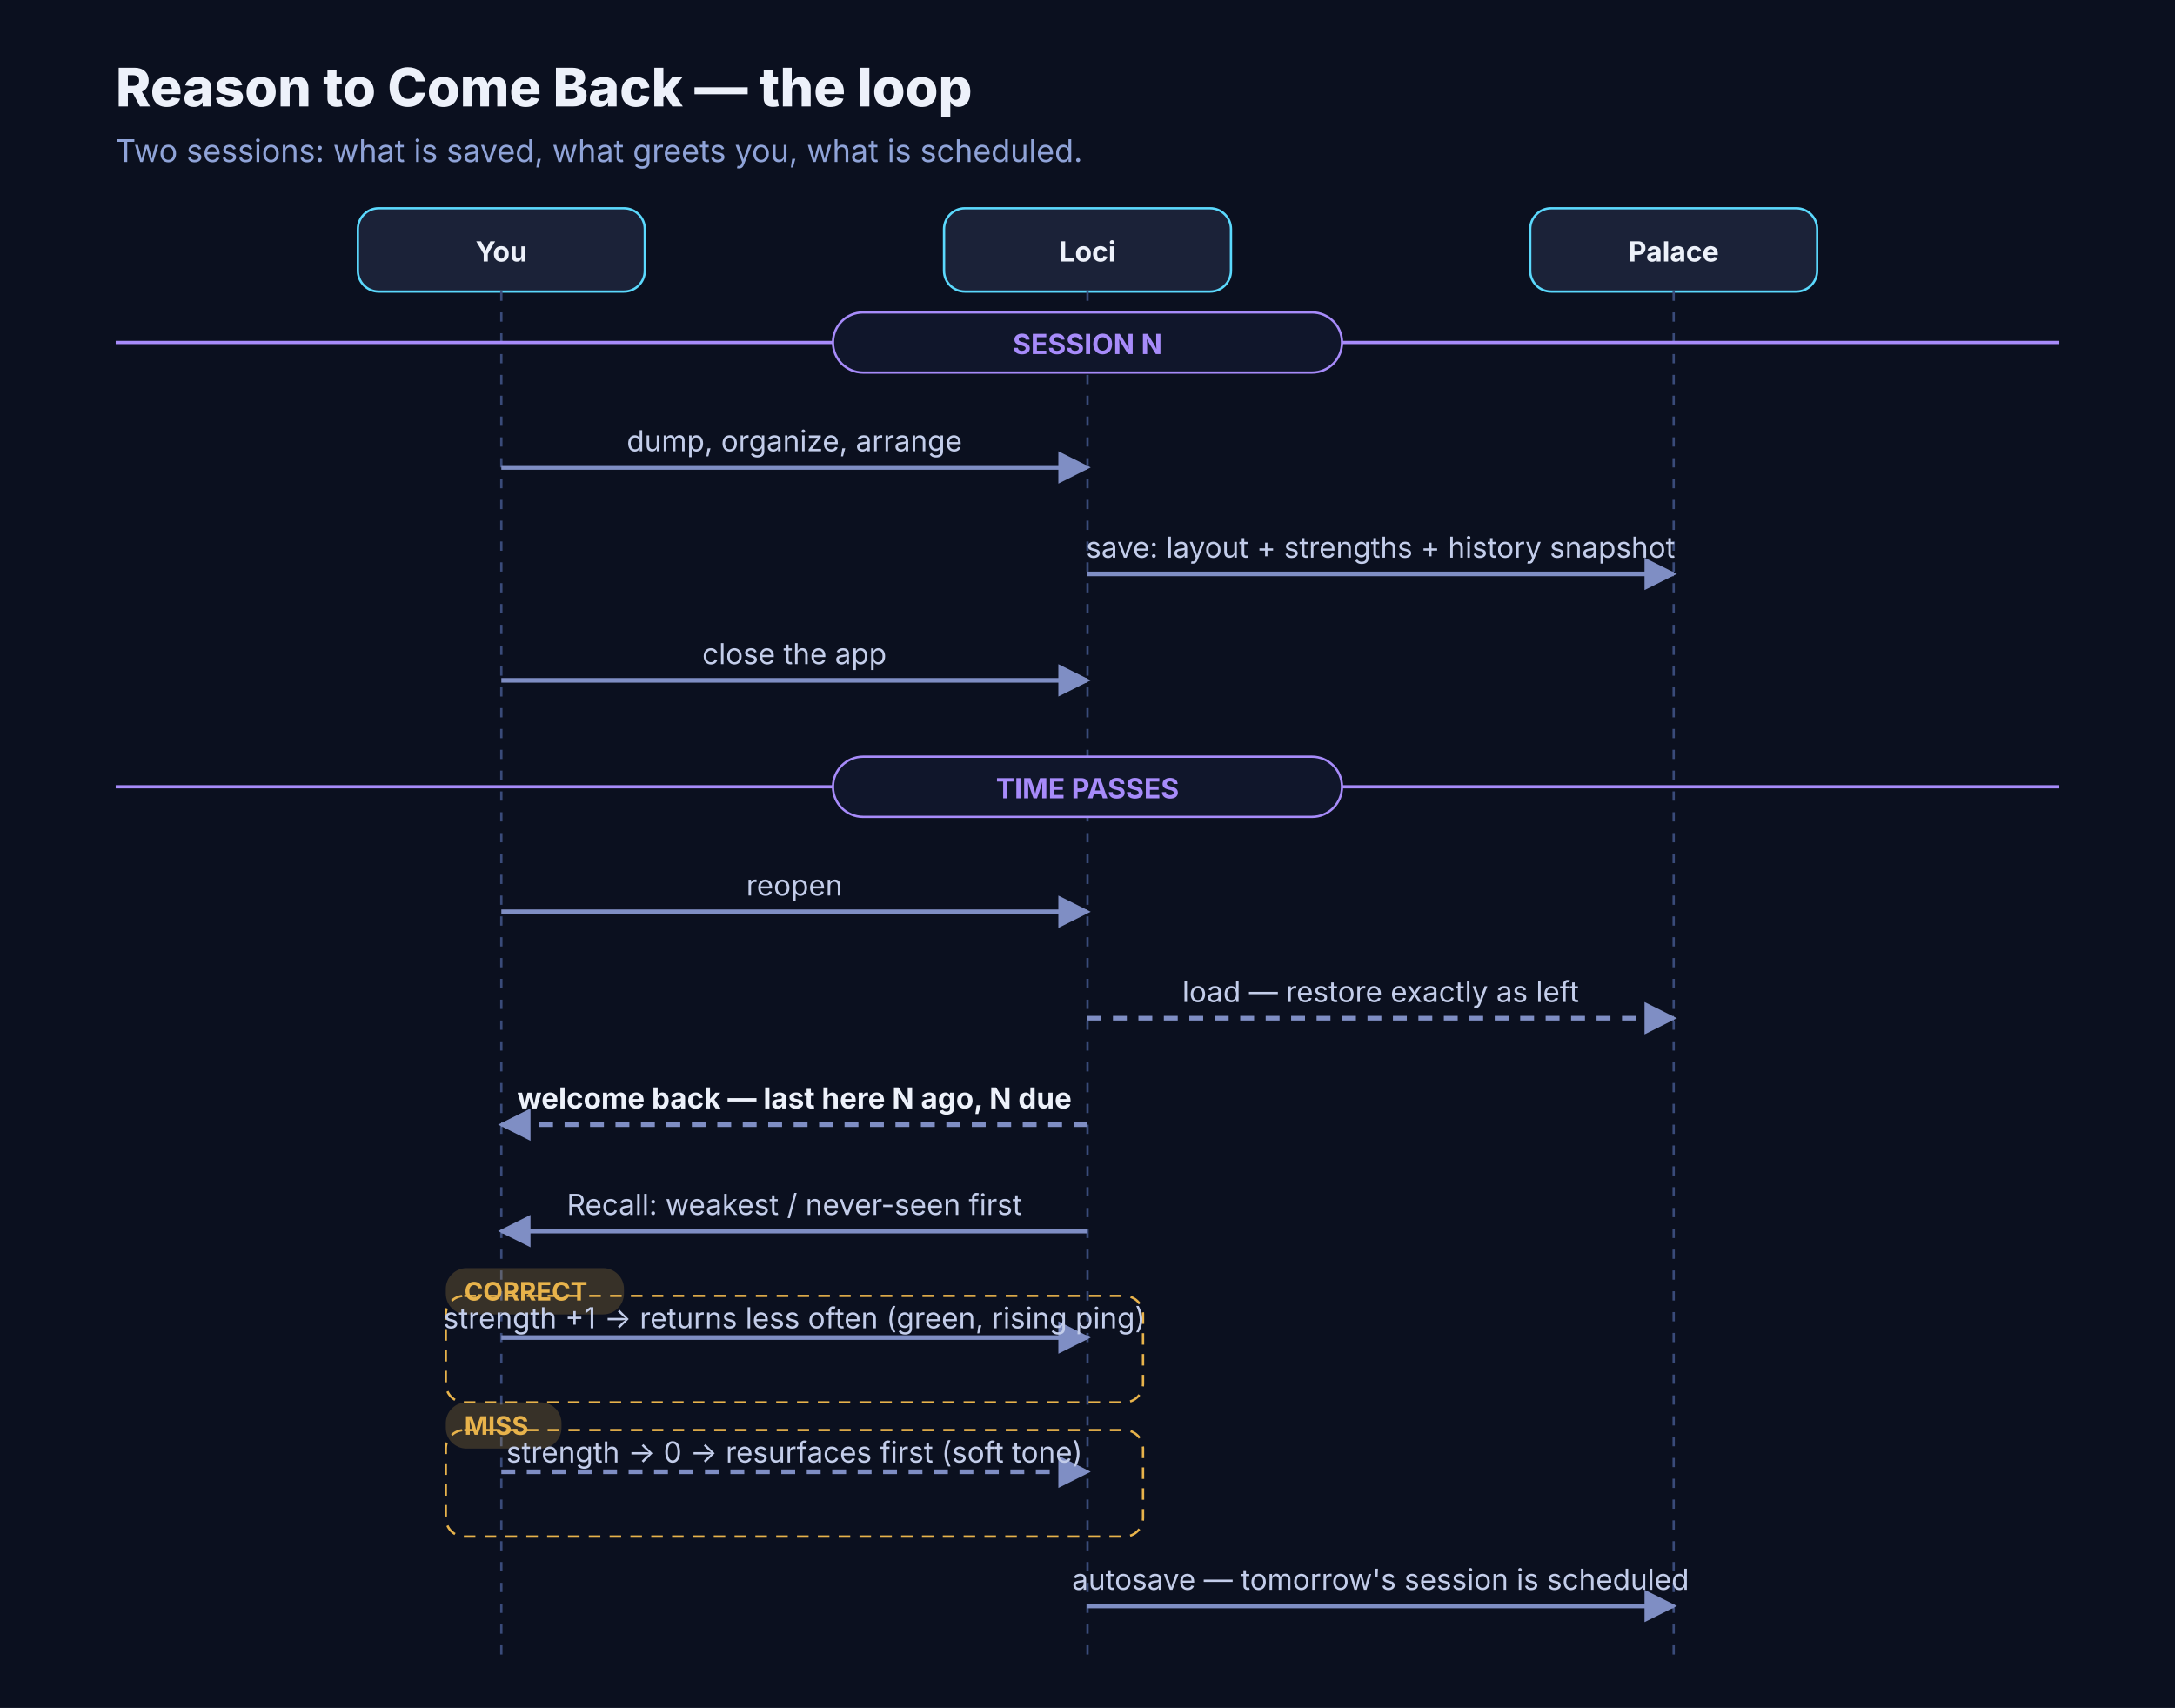
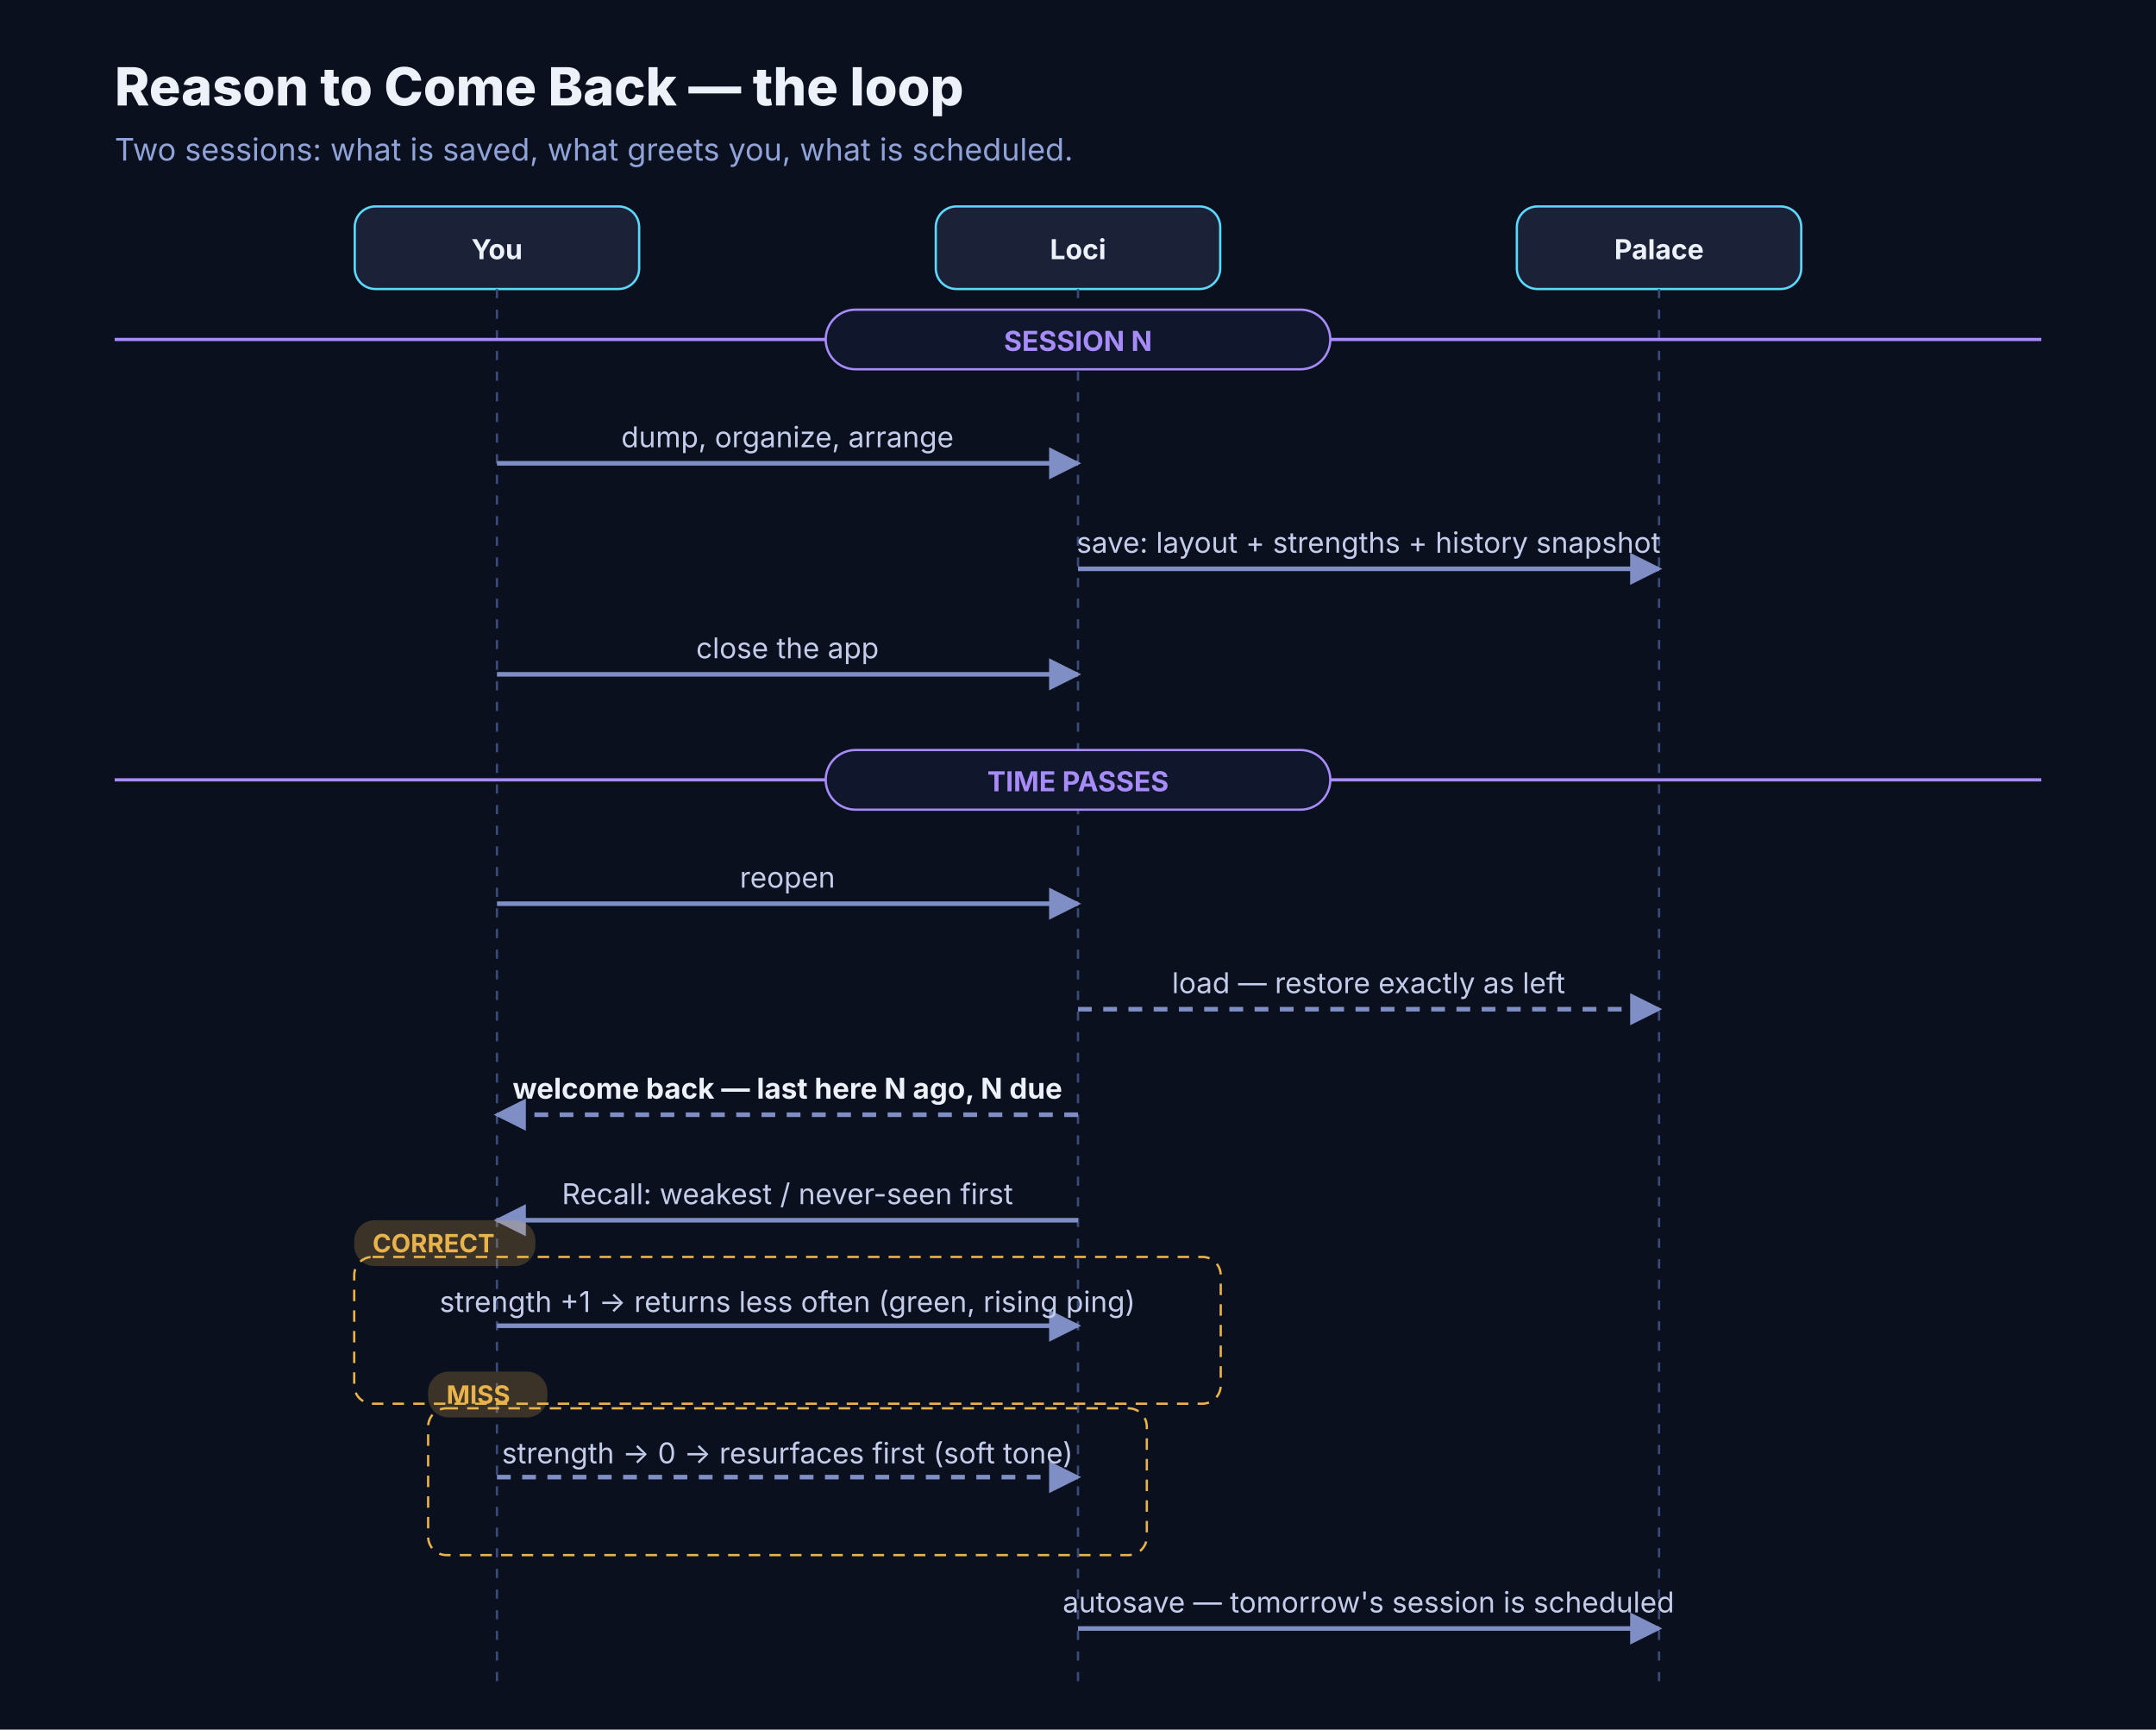
- <svg xmlns="http://www.w3.org/2000/svg" width="940" height="738" viewBox="0 0 940 738" font-family="Inter, system-ui, sans-serif">
+ <svg xmlns="http://www.w3.org/2000/svg" width="940" height="754" viewBox="0 0 940 754" font-family="Inter, system-ui, sans-serif">
  <defs>
    <marker id="arr" viewBox="0 0 10 10" refX="9" refY="5" markerWidth="7" markerHeight="7" orient="auto-start-reverse">
      <path d="M0,0 L10,5 L0,10 z" fill="#7f8ec4" />
    </marker>
  </defs>
-   <rect width="940" height="738" fill="#0b101f" />
+   <rect width="940" height="754" fill="#0b101f" />
  <text x="50" y="46" font-size="23" font-weight="800" fill="#EDF1FA">Reason to Come Back — the loop</text>
  <text x="50" y="70" font-size="13.5" fill="#8fa3d8">Two sessions: what is saved, what greets you, what is scheduled.</text>
-   <rect width="940" height="738" fill="#0b101f" />
+   <rect width="940" height="754" fill="#0b101f" />
  <text x="50" y="46" font-size="23" font-weight="800" fill="#EDF1FA">Reason to Come Back — the loop</text>
  <text x="50" y="70" font-size="13.5" fill="#8fa3d8">Two sessions: what is saved, what greets you, what is scheduled.</text>
  <rect x="154.667" y="90" width="124" height="36" rx="9" fill="#1b2238" stroke="#5bd9fd" />
  <text x="216.667" y="113" font-size="12" font-weight="700" fill="#EDF1FA" text-anchor="middle">You</text>
-   <line x1="216.667" y1="126" x2="216.667" y2="718" stroke="#3a4b7a" stroke-dasharray="4 5" />
+   <line x1="216.667" y1="126" x2="216.667" y2="734" stroke="#3a4b7a" stroke-dasharray="4 5" />
  <rect x="408.0" y="90" width="124" height="36" rx="9" fill="#1b2238" stroke="#5bd9fd" />
  <text x="470.0" y="113" font-size="12" font-weight="700" fill="#EDF1FA" text-anchor="middle">Loci</text>
-   <line x1="470.0" y1="126" x2="470.0" y2="718" stroke="#3a4b7a" stroke-dasharray="4 5" />
+   <line x1="470.0" y1="126" x2="470.0" y2="734" stroke="#3a4b7a" stroke-dasharray="4 5" />
  <rect x="661.333" y="90" width="124" height="36" rx="9" fill="#1b2238" stroke="#5bd9fd" />
  <text x="723.333" y="113" font-size="12" font-weight="700" fill="#EDF1FA" text-anchor="middle">Palace</text>
-   <line x1="723.333" y1="126" x2="723.333" y2="718" stroke="#3a4b7a" stroke-dasharray="4 5" />
+   <line x1="723.333" y1="126" x2="723.333" y2="734" stroke="#3a4b7a" stroke-dasharray="4 5" />
  <line x1="50" y1="148" x2="890" y2="148" stroke="#a78bfa" stroke-width="1.4" />
  <rect x="360.0" y="135" width="220" height="26" rx="13" fill="#10162b" stroke="#a78bfa" />
  <text x="470.0" y="153" font-size="12" font-weight="700" fill="#a78bfa" text-anchor="middle">SESSION N</text>
  <line x1="216.667" y1="202" x2="470.0" y2="202" stroke="#7f8ec4" stroke-width="2" marker-end="url(#arr)" />
  <text x="343.333" y="195" font-size="12.5" fill="#c3cdea" text-anchor="middle">dump, organize, arrange</text>
  <line x1="470.0" y1="248" x2="723.333" y2="248" stroke="#7f8ec4" stroke-width="2" marker-end="url(#arr)" />
  <text x="596.667" y="241" font-size="12.5" fill="#c3cdea" text-anchor="middle">save: layout + strengths + history snapshot</text>
  <line x1="216.667" y1="294" x2="470.0" y2="294" stroke="#7f8ec4" stroke-width="2" marker-end="url(#arr)" />
  <text x="343.333" y="287" font-size="12.5" fill="#c3cdea" text-anchor="middle">close the app</text>
  <line x1="50" y1="340" x2="890" y2="340" stroke="#a78bfa" stroke-width="1.4" />
  <rect x="360.0" y="327" width="220" height="26" rx="13" fill="#10162b" stroke="#a78bfa" />
  <text x="470.0" y="345" font-size="12" font-weight="700" fill="#a78bfa" text-anchor="middle">TIME PASSES</text>
  <line x1="216.667" y1="394" x2="470.0" y2="394" stroke="#7f8ec4" stroke-width="2" marker-end="url(#arr)" />
  <text x="343.333" y="387" font-size="12.5" fill="#c3cdea" text-anchor="middle">reopen</text>
  <line x1="470.0" y1="440" x2="723.333" y2="440" stroke="#7f8ec4" stroke-width="2" stroke-dasharray="6 5" marker-end="url(#arr)" />
  <text x="596.667" y="433" font-size="12.5" fill="#c3cdea" text-anchor="middle">load — restore exactly as left</text>
  <line x1="470.0" y1="486" x2="216.667" y2="486" stroke="#7f8ec4" stroke-width="2" stroke-dasharray="6 5" marker-end="url(#arr)" />
  <text x="343.333" y="479" font-size="12.5" font-weight="700" fill="#EDF1FA" text-anchor="middle">welcome back — last here N ago, N due</text>
  <line x1="470.0" y1="532" x2="216.667" y2="532" stroke="#7f8ec4" stroke-width="2" marker-end="url(#arr)" />
  <text x="343.333" y="525" font-size="12.5" fill="#c3cdea" text-anchor="middle">Recall: weakest / never-seen first</text>
-   <rect x="192.667" y="560" width="301.333" height="46" rx="8" fill="none" stroke="#e8b34b" stroke-dasharray="5 4" />
-   <rect x="192.667" y="548" width="77" height="20" rx="9" fill="#e8b34b" opacity="0.2" />
-   <text x="200.667" y="562" font-size="11" font-weight="700" fill="#e8b34b">CORRECT</text>
+   <rect x="154.433" y="548" width="377.8" height="64" rx="8" fill="none" stroke="#e8b34b" stroke-dasharray="5 4" />
+   <rect x="154.433" y="532" width="79" height="20" rx="9" fill="#e8b34b" opacity="0.22" />
+   <text x="162.433" y="546" font-size="11" font-weight="700" fill="#e8b34b">CORRECT</text>
  <line x1="216.667" y1="578" x2="470.0" y2="578" stroke="#7f8ec4" stroke-width="2" marker-end="url(#arr)" />
-   <text x="343.333" y="574" font-size="12.5" fill="#c3cdea" text-anchor="middle">strength +1 → returns less often (green, rising ping)</text>
-   <rect x="192.667" y="618" width="301.333" height="46" rx="8" fill="none" stroke="#e8b34b" stroke-dasharray="5 4" />
-   <rect x="192.667" y="606" width="50" height="20" rx="9" fill="#e8b34b" opacity="0.2" />
-   <text x="200.667" y="620" font-size="11" font-weight="700" fill="#e8b34b">MISS</text>
-   <line x1="216.667" y1="636" x2="470.0" y2="636" stroke="#7f8ec4" stroke-width="2" stroke-dasharray="6 5" marker-end="url(#arr)" />
-   <text x="343.333" y="632" font-size="12.5" fill="#c3cdea" text-anchor="middle">strength → 0 → resurfaces first (soft tone)</text>
-   <line x1="470.0" y1="694" x2="723.333" y2="694" stroke="#7f8ec4" stroke-width="2" marker-end="url(#arr)" />
-   <text x="596.667" y="687" font-size="12.5" fill="#c3cdea" text-anchor="middle">autosave — tomorrow's session is scheduled</text>
+   <text x="343.333" y="572" font-size="12.5" fill="#c3cdea" text-anchor="middle">strength +1 → returns less often (green, rising ping)</text>
+   <rect x="186.667" y="614" width="313.333" height="64" rx="8" fill="none" stroke="#e8b34b" stroke-dasharray="5 4" />
+   <rect x="186.667" y="598" width="52" height="20" rx="9" fill="#e8b34b" opacity="0.22" />
+   <text x="194.667" y="612" font-size="11" font-weight="700" fill="#e8b34b">MISS</text>
+   <line x1="216.667" y1="644" x2="470.0" y2="644" stroke="#7f8ec4" stroke-width="2" stroke-dasharray="6 5" marker-end="url(#arr)" />
+   <text x="343.333" y="638" font-size="12.5" fill="#c3cdea" text-anchor="middle">strength → 0 → resurfaces first (soft tone)</text>
+   <line x1="470.0" y1="710" x2="723.333" y2="710" stroke="#7f8ec4" stroke-width="2" marker-end="url(#arr)" />
+   <text x="596.667" y="703" font-size="12.5" fill="#c3cdea" text-anchor="middle">autosave — tomorrow's session is scheduled</text>
</svg>
